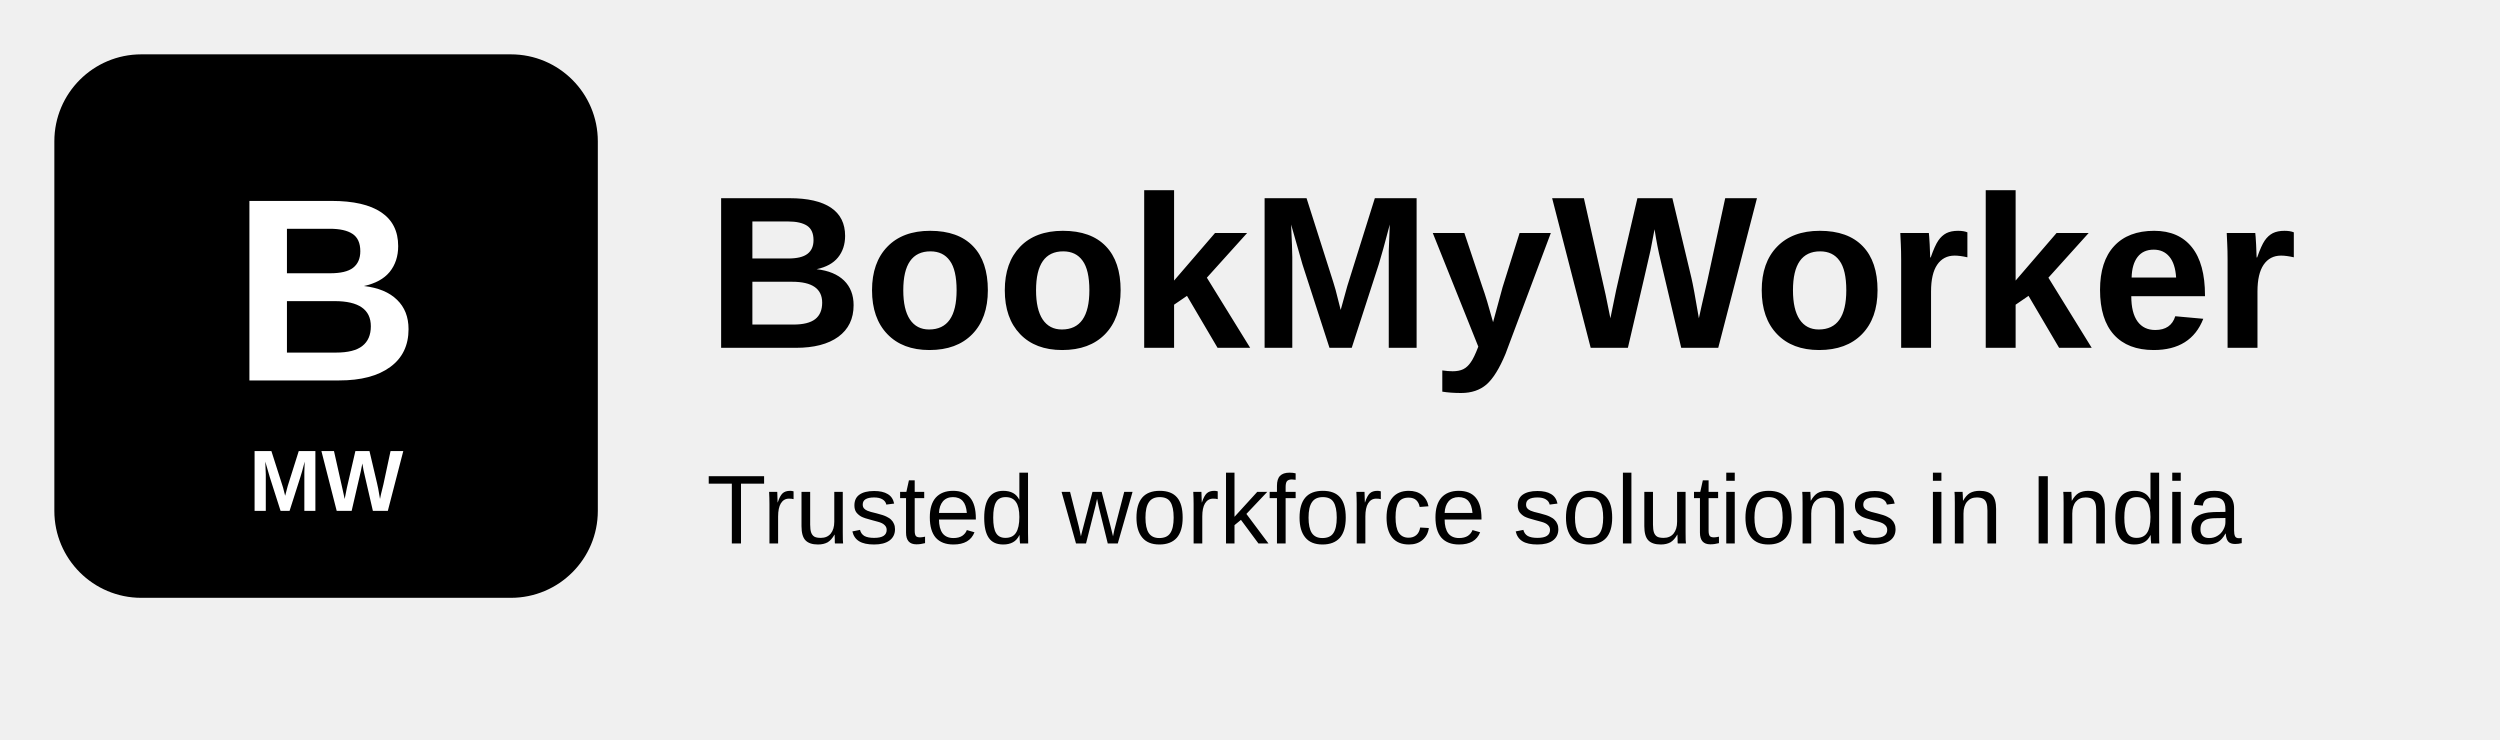
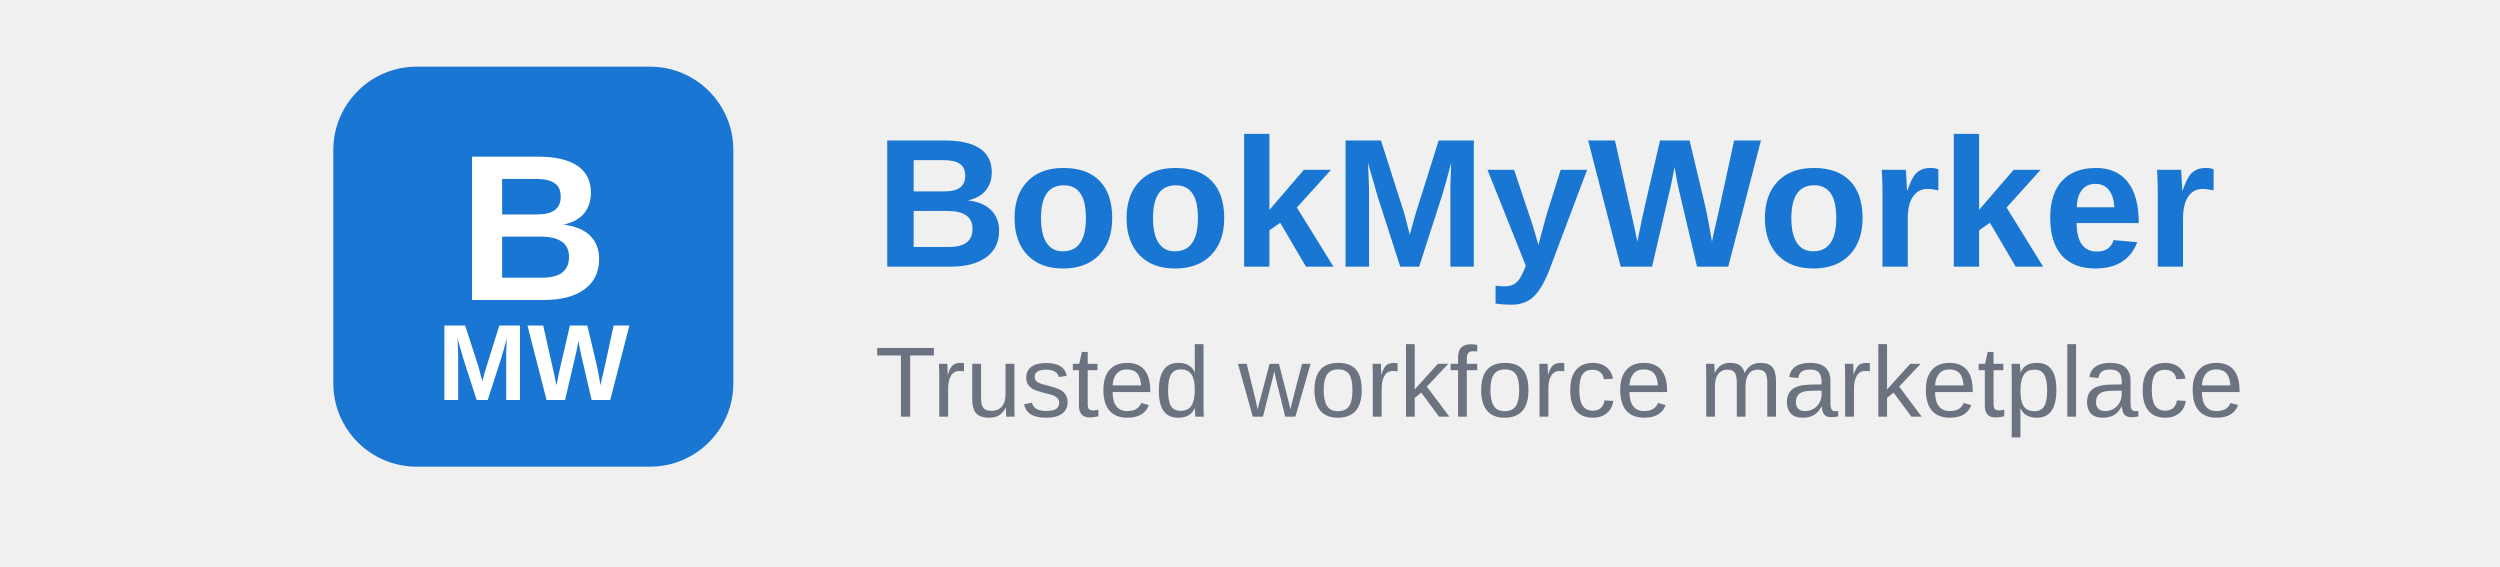
- <svg xmlns="http://www.w3.org/2000/svg" width="230" height="68" viewBox="0 0 230 68" fill="none">
-   <g transform="translate(5,5)">
-     <rect x="0" y="0" width="50" height="50" rx="8" fill="black" />
-     <text x="25" y="30" text-anchor="middle" font-size="24" font-family="Arial, Helvetica, sans-serif" fill="white" font-weight="bold">B</text>
-     <text x="25" y="42" text-anchor="middle" font-size="8" font-family="Arial, Helvetica, sans-serif" fill="white" font-weight="bold">MW</text>
+ <svg xmlns="http://www.w3.org/2000/svg" width="300" height="68" viewBox="0 0 230 68" fill="none">
+   <g transform="translate(5,8)">
+     <rect x="0" y="0" width="48" height="48" rx="10" fill="#1976d2" />
+     <text x="24" y="28" text-anchor="middle" font-size="25" font-family="Arial, Helvetica, sans-serif" fill="white" font-weight="bold">B</text>
+     <text x="24" y="40" text-anchor="middle" font-size="13" font-family="Arial, Helvetica, sans-serif" fill="white" font-weight="bold">MW</text>
  </g>
-   <text x="65" y="32" font-family="Arial, Helvetica, sans-serif" font-size="20" font-weight="700" fill="black">
-         BookMyWorker
+   <text x="70" y="32" font-size="22" font-family="Arial, Helvetica, sans-serif" fill="#1976d2" font-weight="bold">
+     BookMyWorker
  </text>
-   <text x="65" y="50" font-family="Arial, Helvetica, sans-serif" font-size="9" fill="black">
-         Trusted workforce solutions in India
+   <text x="70" y="50" font-size="12" font-family="Arial, Helvetica, sans-serif" fill="#6b7280">
+     Trusted workforce marketplace
  </text>
</svg>
